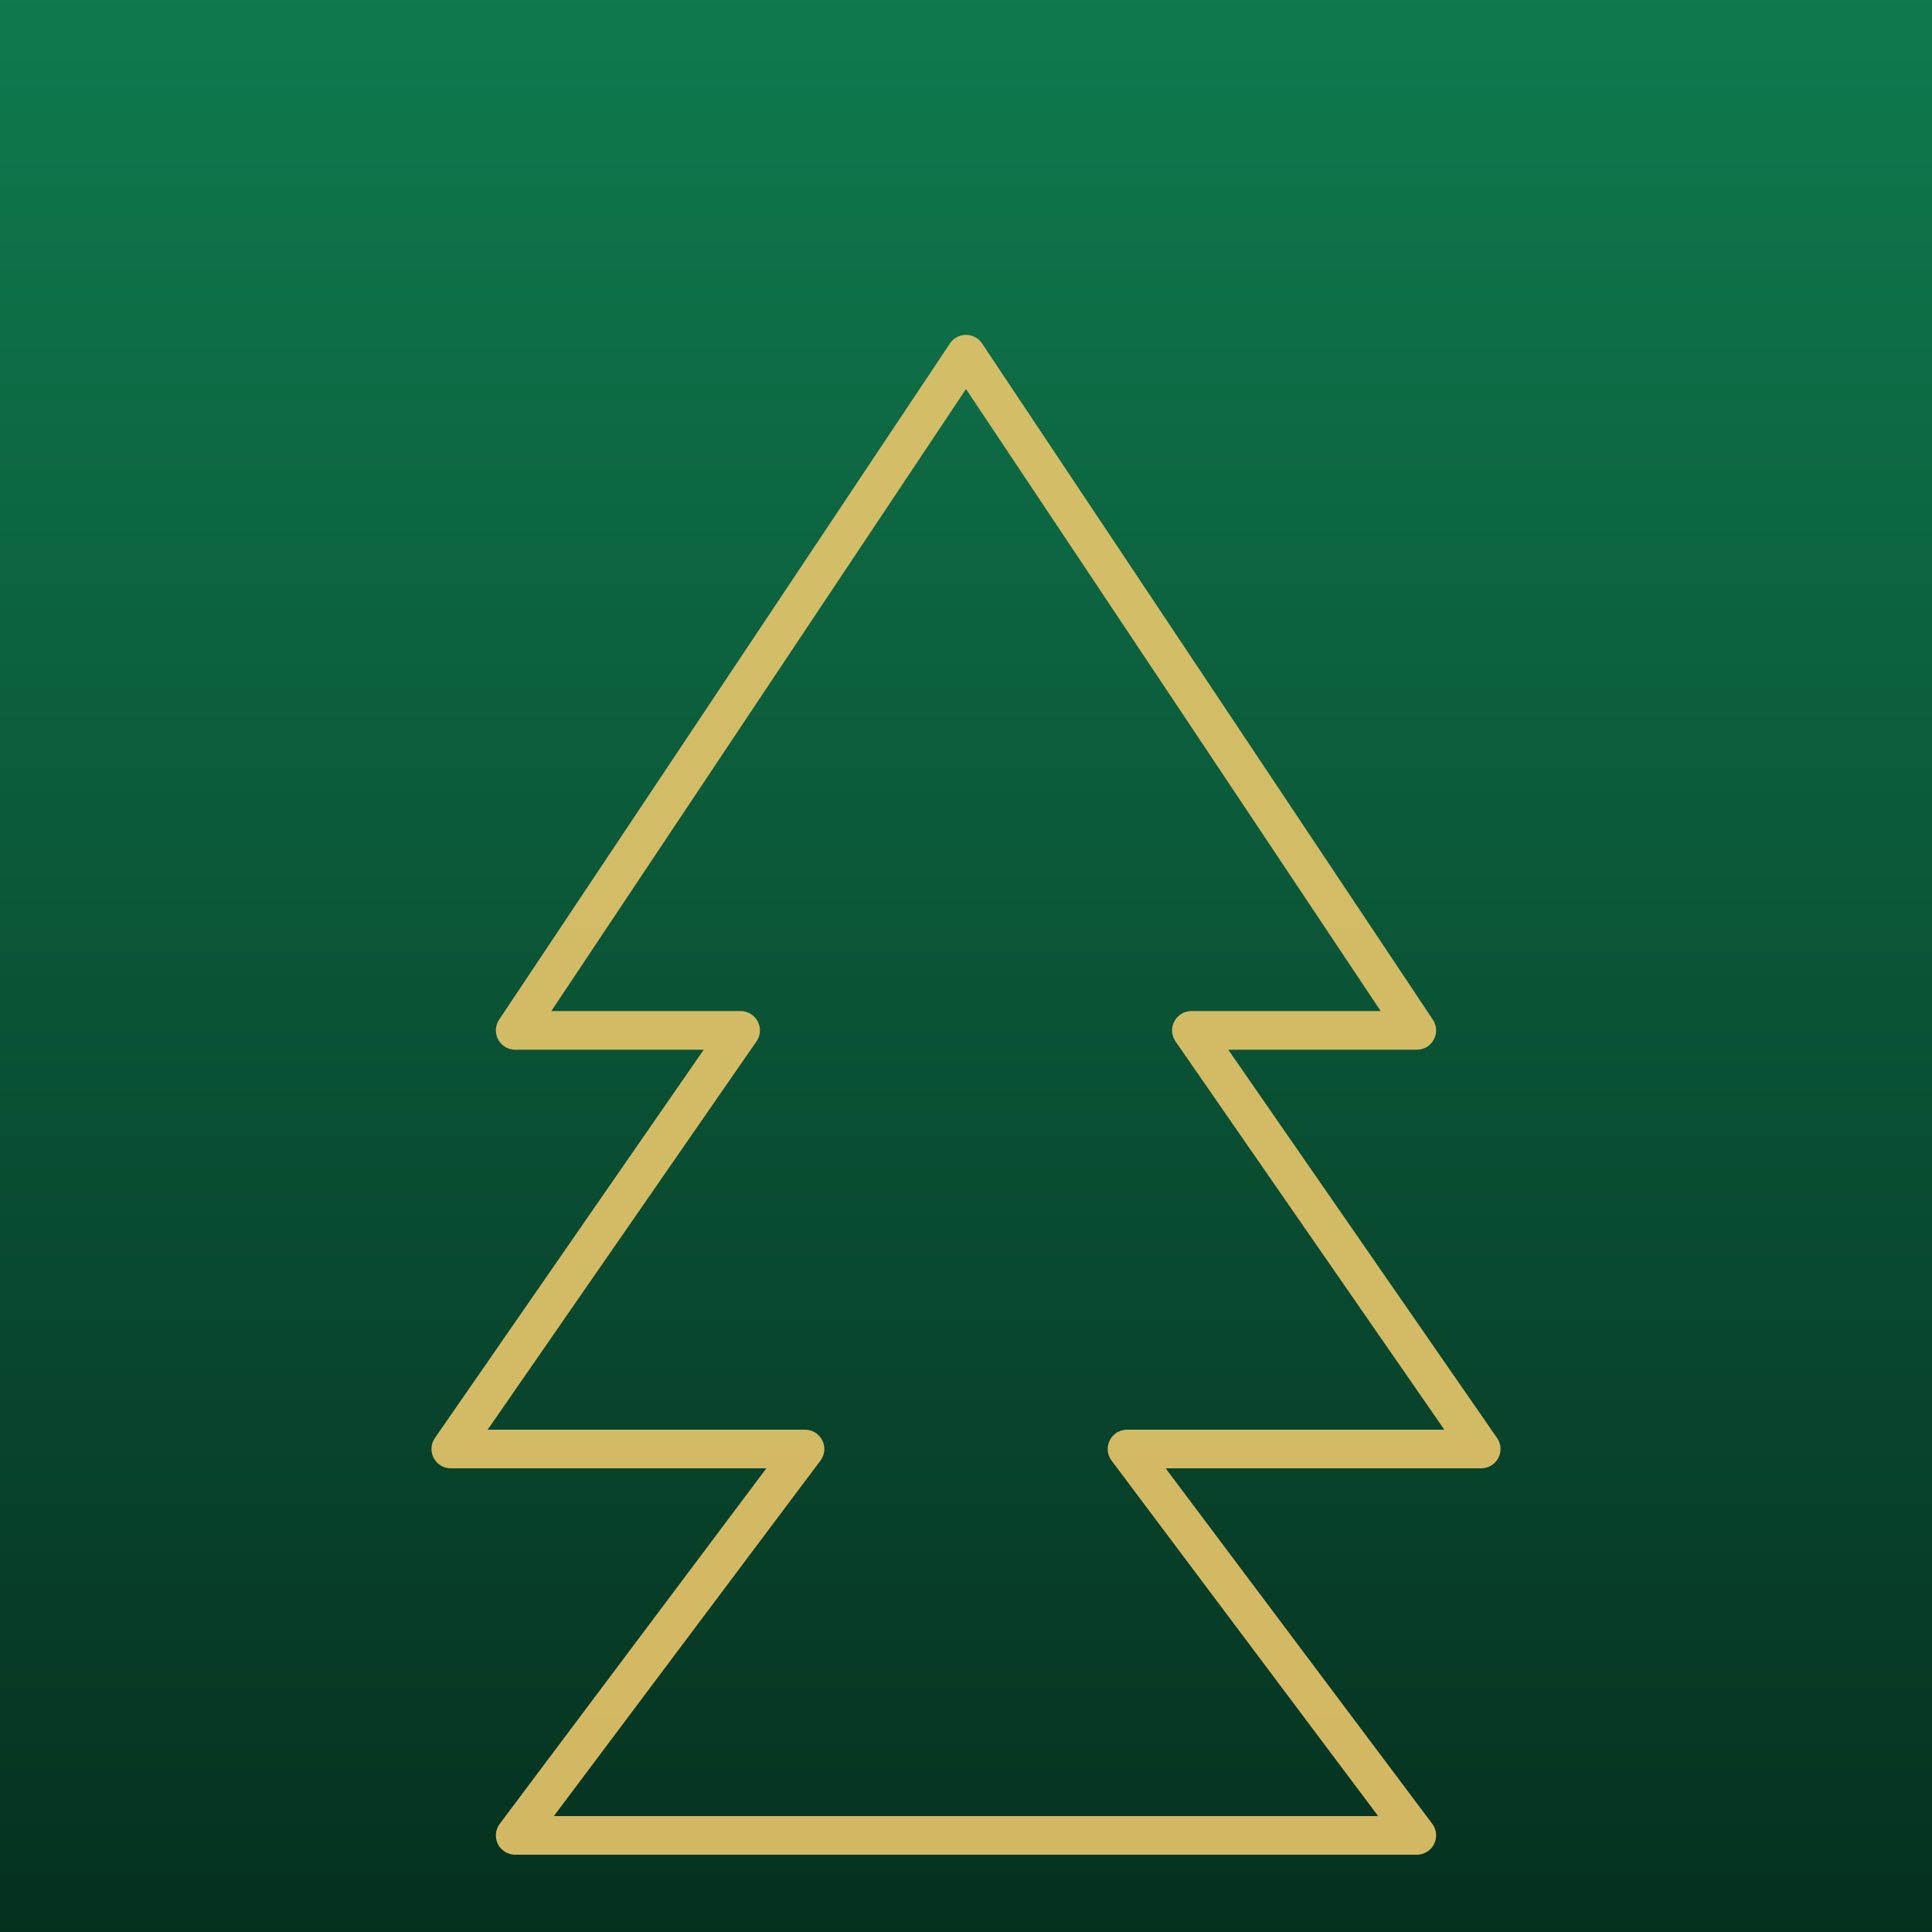
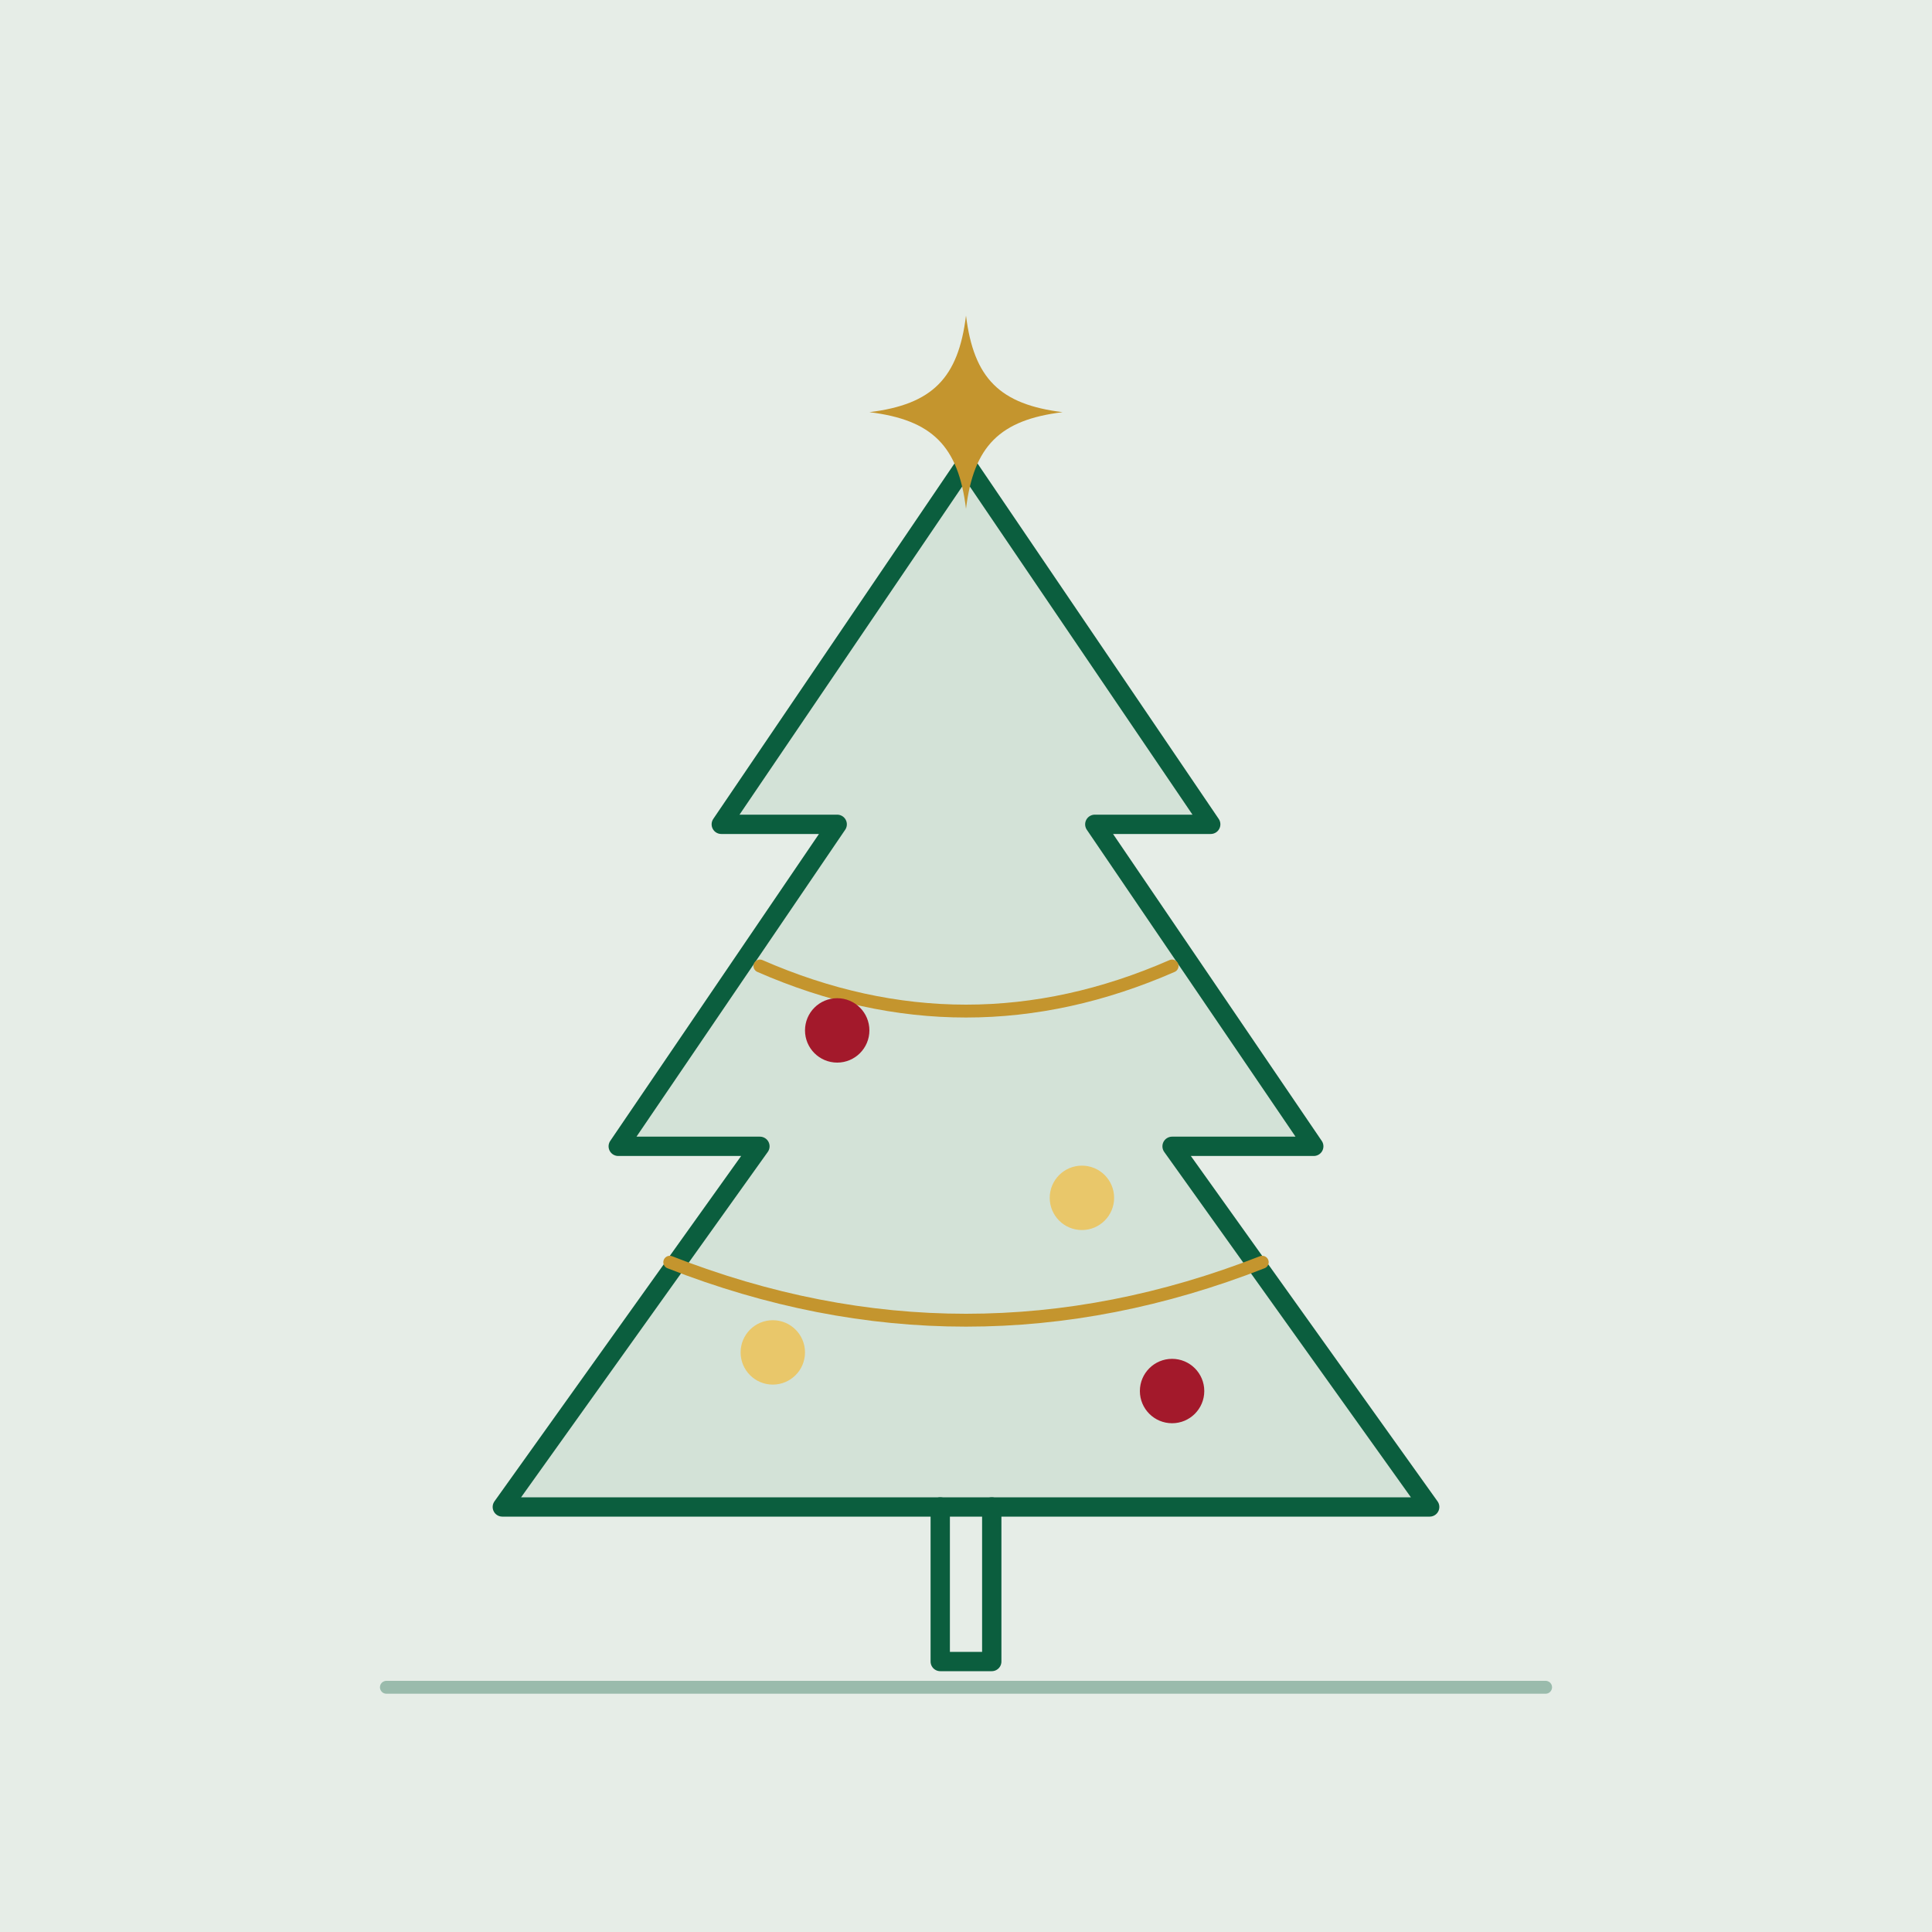
- <svg xmlns="http://www.w3.org/2000/svg" viewBox="0 0 120 120" width="600" height="600">
-   <defs>
-     <linearGradient id="g" x1="0" y1="0" x2="0" y2="1">
-       <stop offset="0" stop-color="#0F7A4E" />
-       <stop offset="1" stop-color="#05301F" />
-     </linearGradient>
-   </defs>
-   <rect width="120" height="120" fill="url(#g)" />
-   <path d="M60 22 88 64H74l18 26H70l18 24H32l18-24H28l18-26H32Z" fill="none" stroke="#E9C76A" stroke-width="2.4" stroke-linecap="round" stroke-linejoin="round" opacity=".9" />
+ <svg xmlns="http://www.w3.org/2000/svg" viewBox="0 0 300 300" width="600" height="600">
+   <rect width="300" height="300" fill="#E6EDE7" />
+   <g fill="none" stroke-linecap="round" stroke-linejoin="round">
+     <path d="M150 72 112 128h18l-34 50h22l-40 56h144l-40-56h22l-34-50h18Z" stroke="#0B5E3E" stroke-width="3" fill="#D3E2D7" />
+     <path d="M146 234v24h8v-24" stroke="#0B5E3E" stroke-width="3" />
+     <path d="M118 150q32 14 64 0M104 196q46 18 92 0" stroke="#C4952E" stroke-width="2" />
+     <path transform="translate(150 64) scale(1.5)" d="M0-10C.8-3.5 3.5-.8 10 0 3.5.8.8 3.5 0 10-.8 3.5-3.5.8-10 0-3.5-.8-.8-3.5 0-10Z" fill="#C4952E" stroke="none" />
+     <circle cx="130" cy="160" r="5" fill="#A3192B" stroke="none" />
+     <circle cx="168" cy="186" r="5" fill="#E9C76A" stroke="none" />
+     <circle cx="120" cy="210" r="5" fill="#E9C76A" stroke="none" />
+     <circle cx="182" cy="216" r="5" fill="#A3192B" stroke="none" />
+     <path d="M60 262h180" stroke="#0B5E3E" stroke-width="2" opacity=".35" />
+   </g>
</svg>
